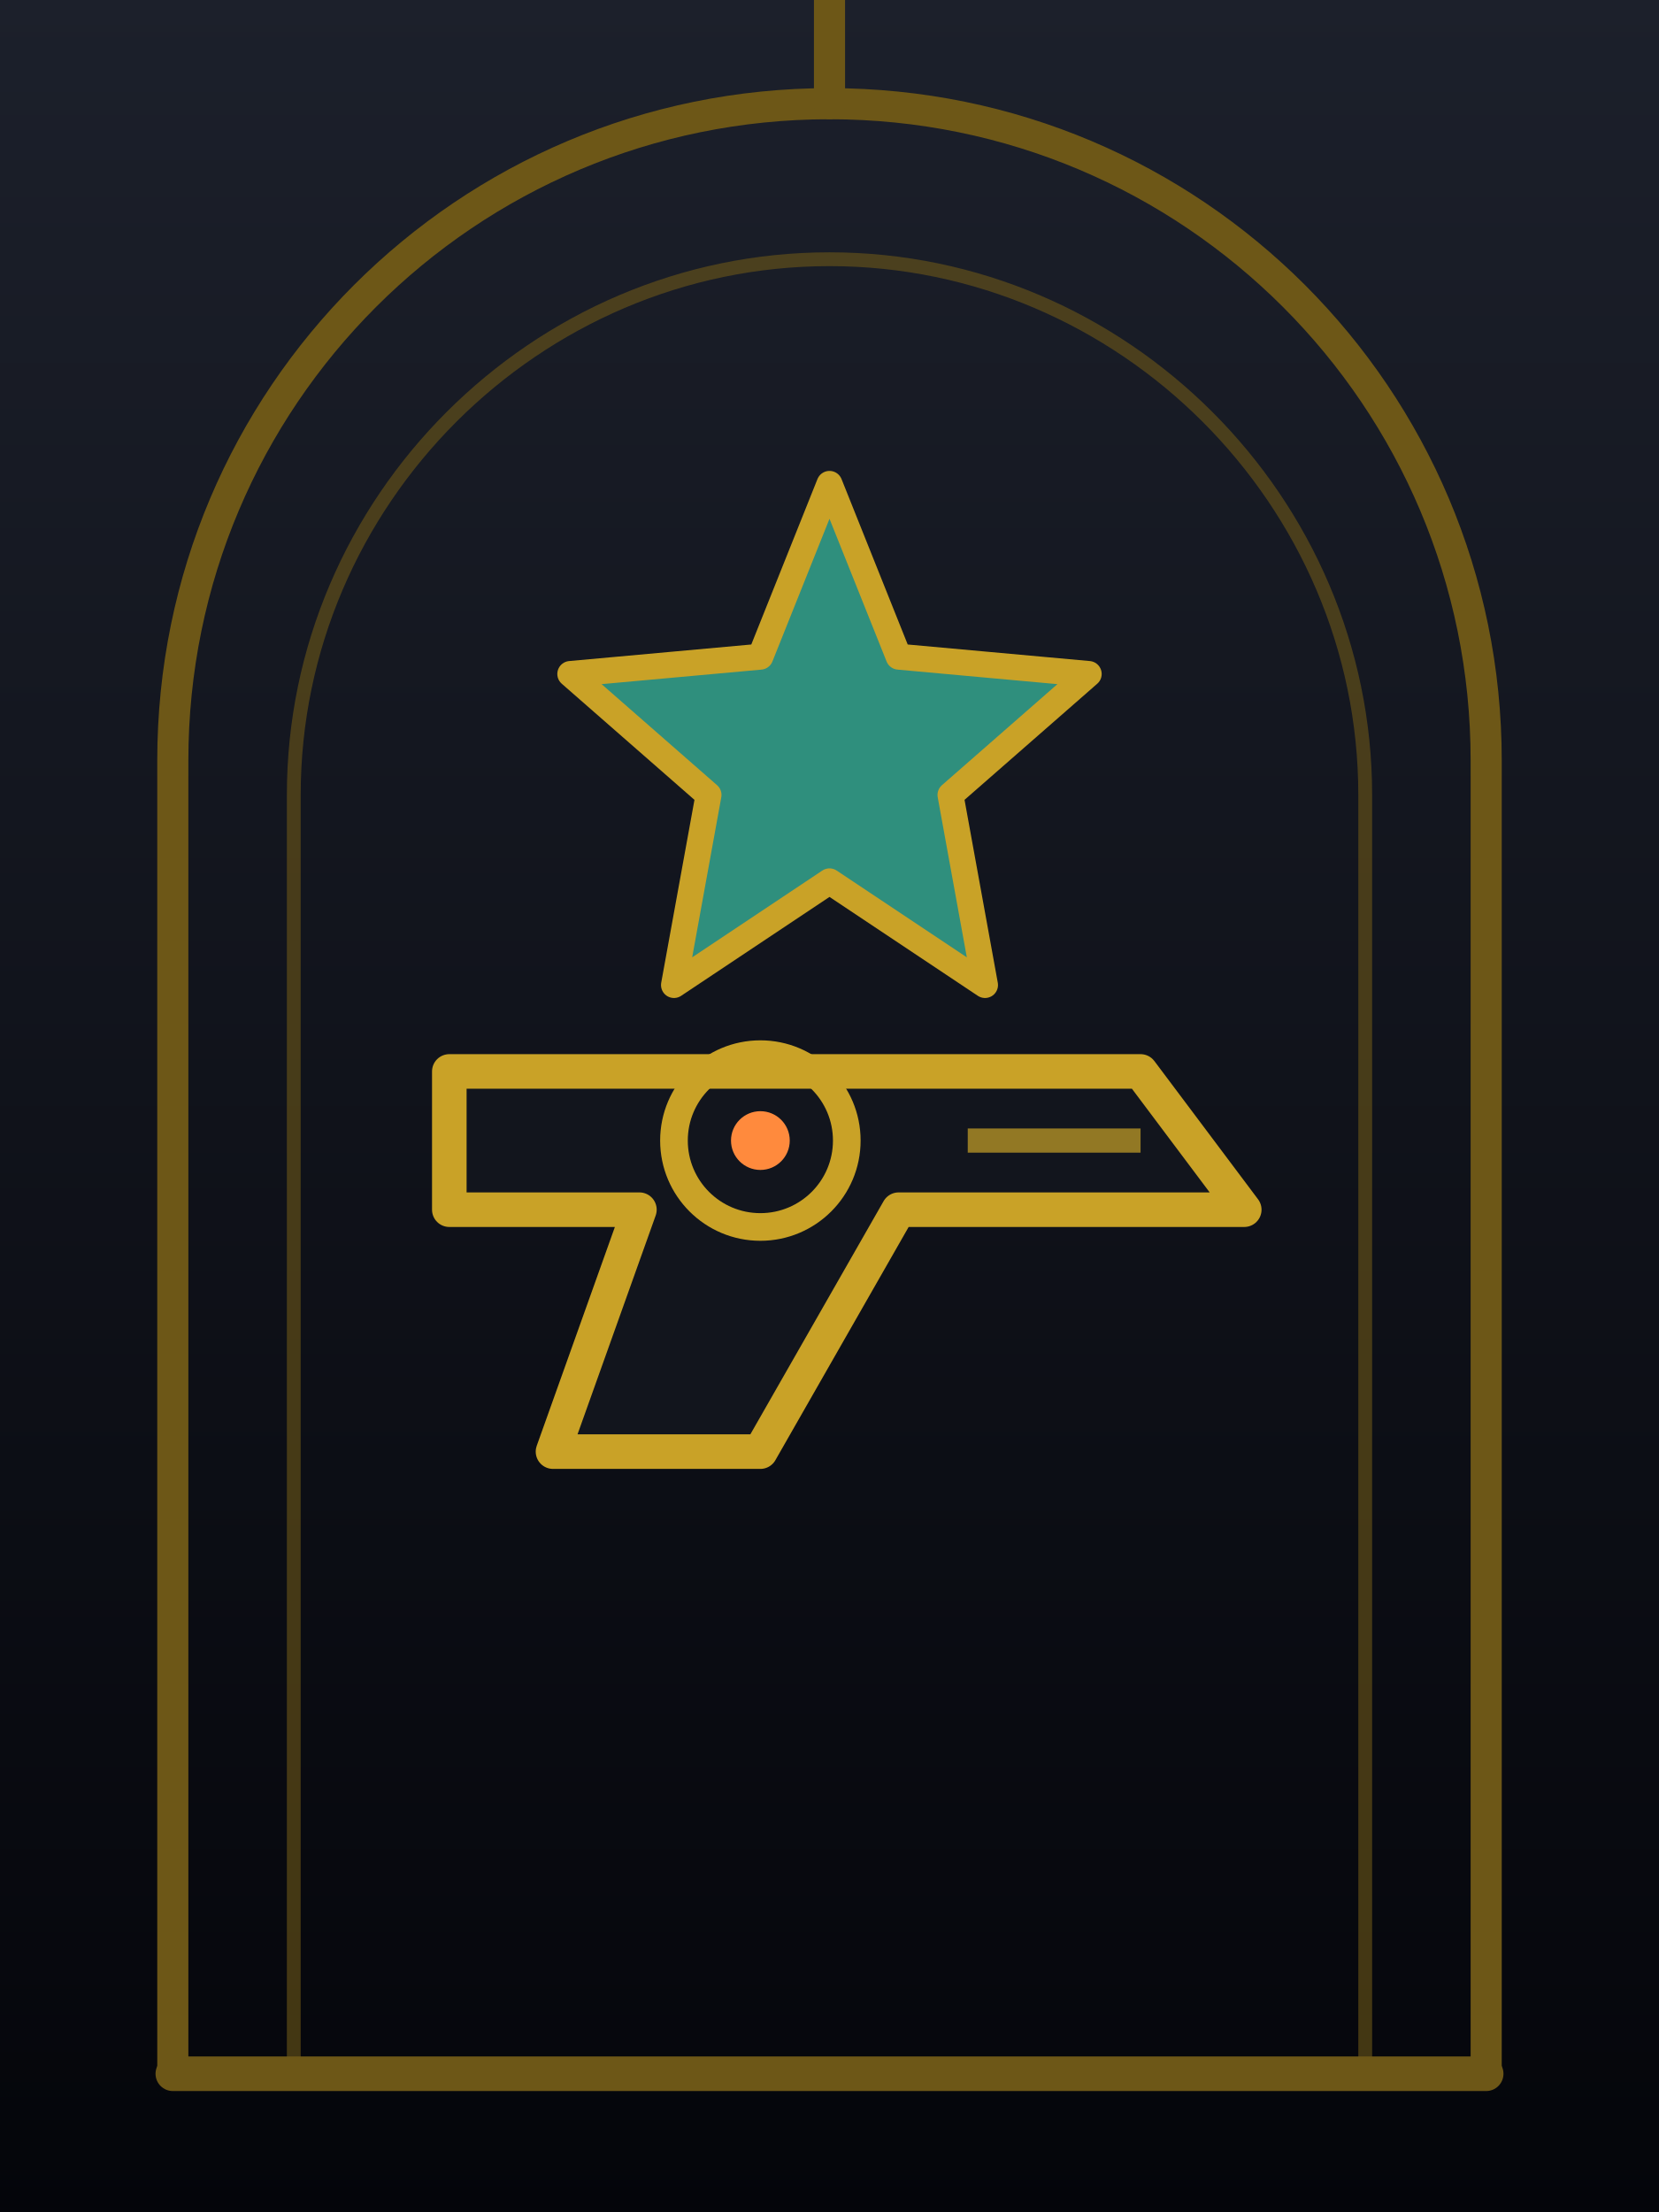
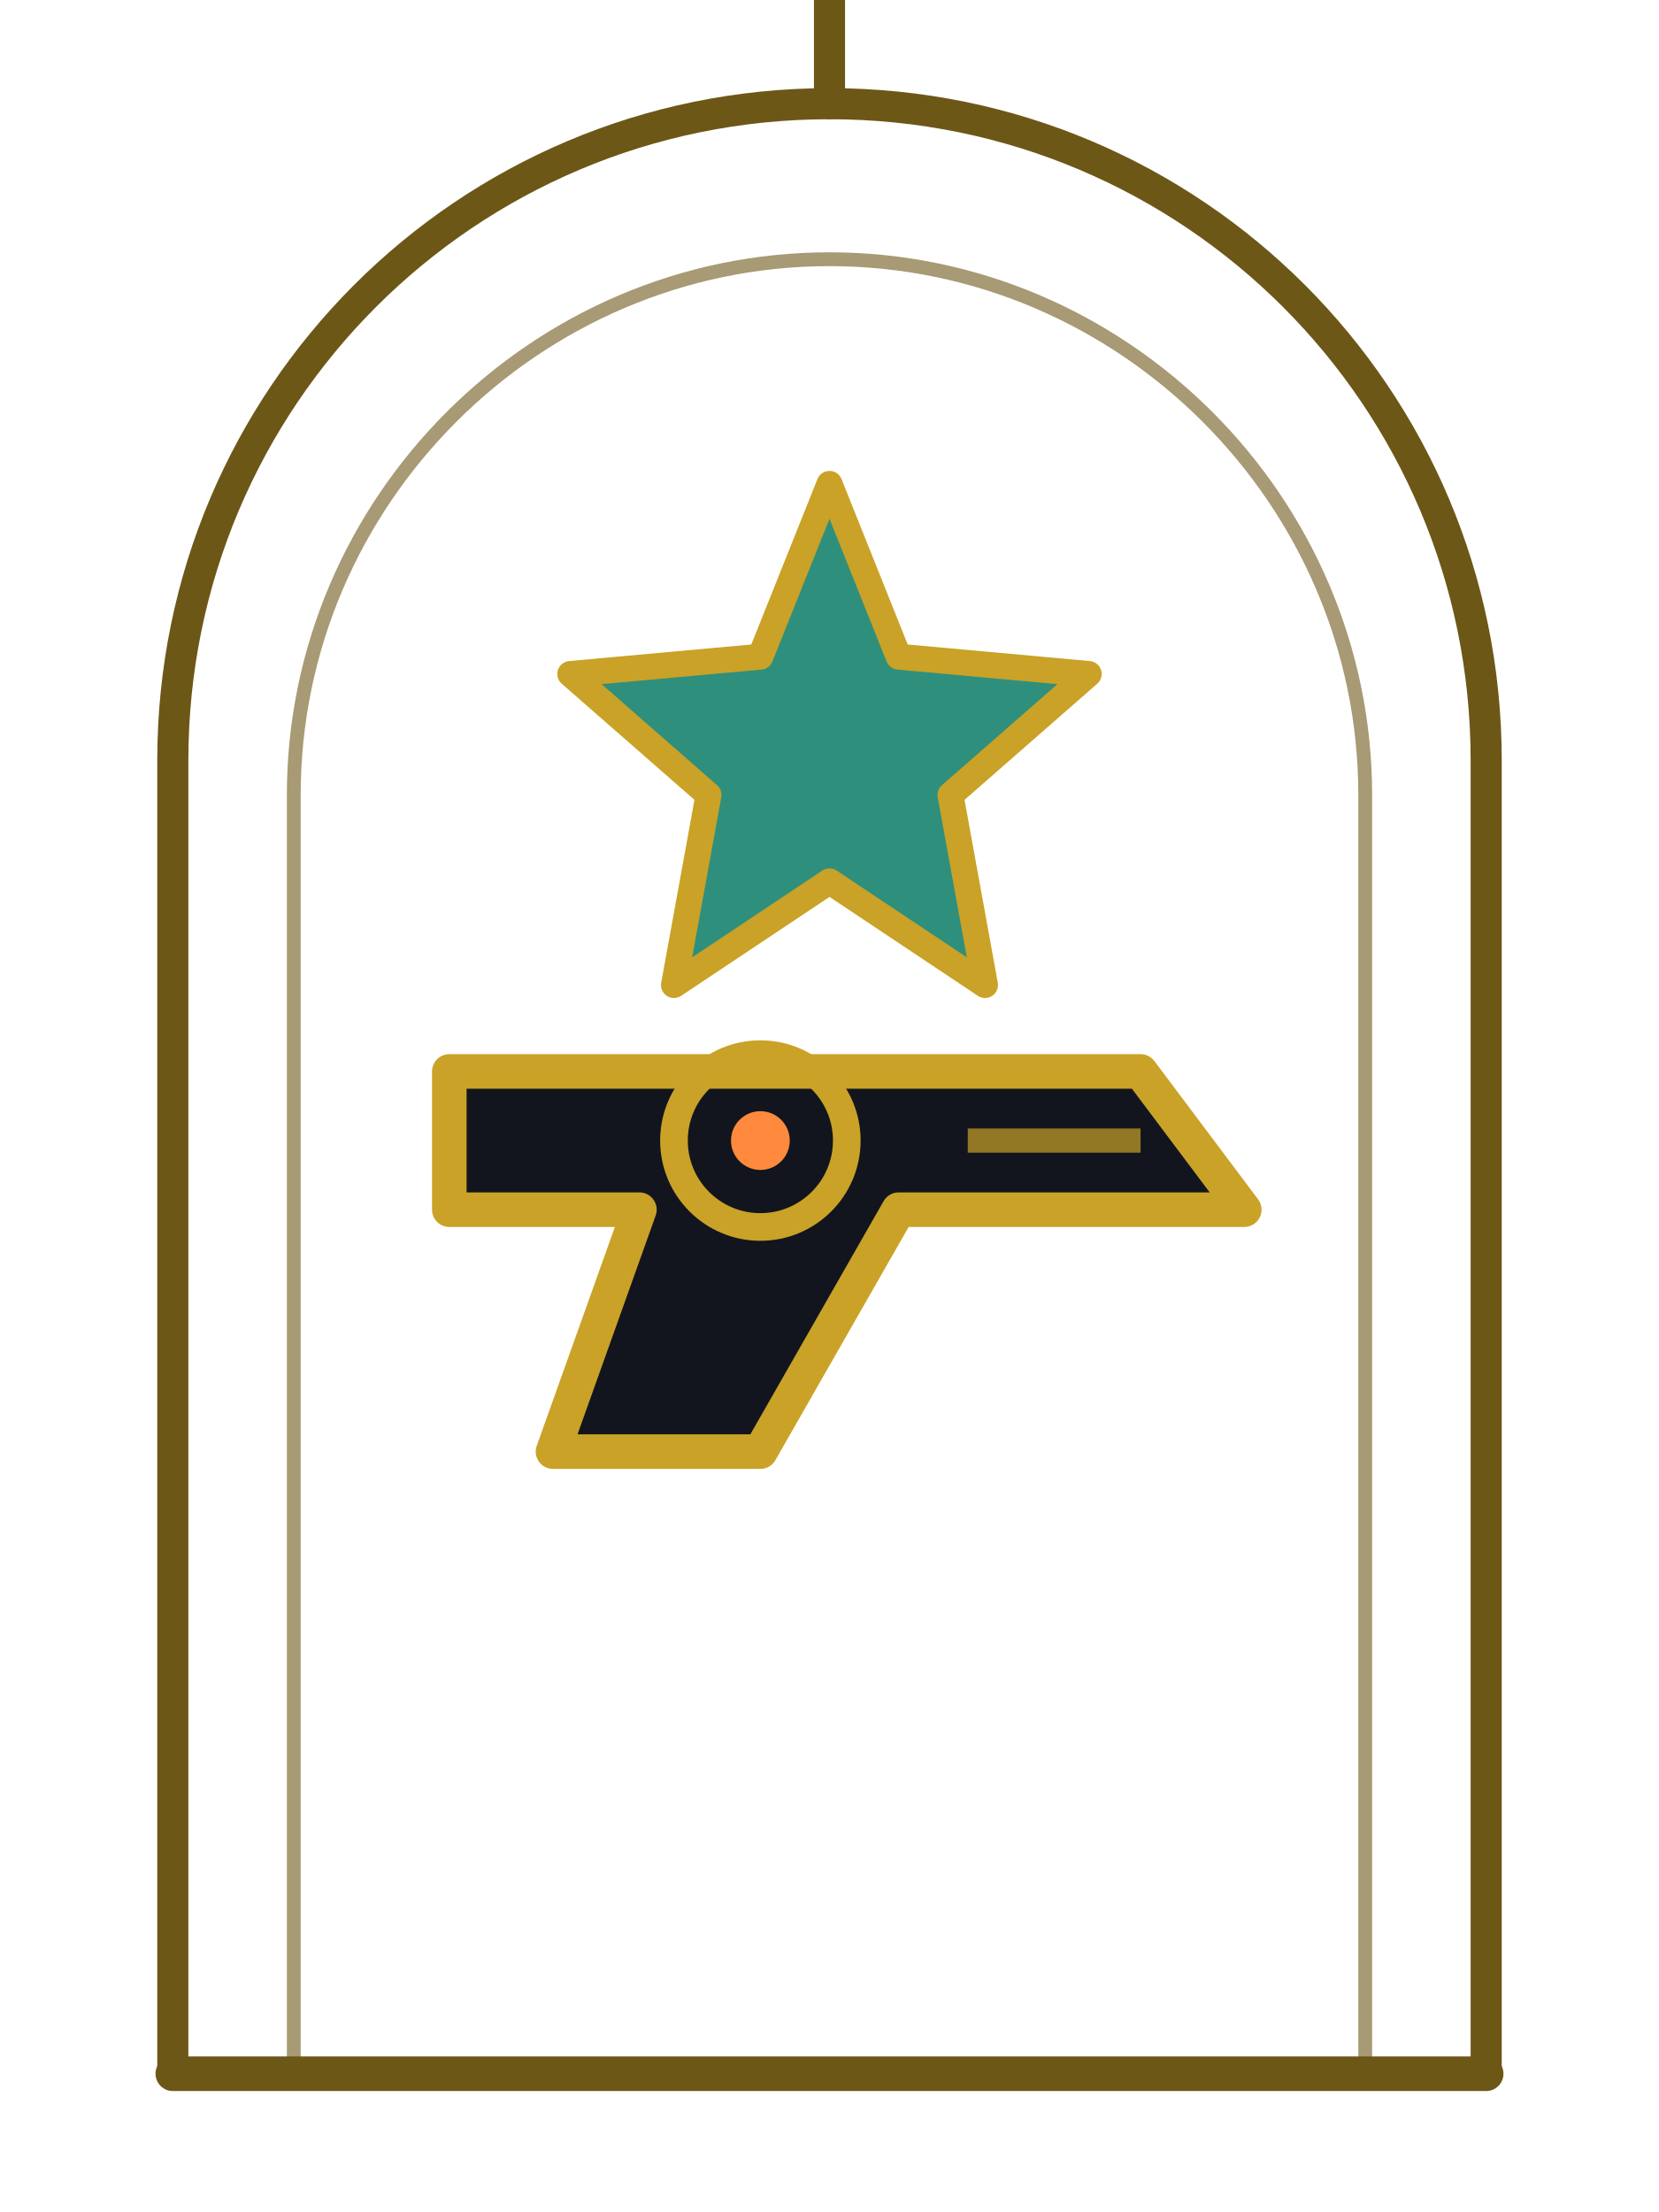
<svg xmlns="http://www.w3.org/2000/svg" viewBox="0 0 96 128" fill="none" role="img">
  <defs>
    <linearGradient id="ground" x1="0" y1="0" x2="0" y2="1">
      <stop offset="0" stop-color="#1c202b" />
      <stop offset="1" stop-color="#04050a" />
    </linearGradient>
  </defs>
-   <rect width="96" height="128" fill="url(#ground)" />
  <path d="M10 120V44c0-21 17-38 38-38s38 17 38 38v76" stroke="#6d5717" stroke-width="1.8" />
  <path d="M17 120V46c0-17 14-31 31-31s31 14 31 31v74" stroke="#6d5717" stroke-width="0.8" opacity="0.6" />
  <path d="M48 6V0" stroke="#6d5717" stroke-width="1.8" stroke-linecap="round" />
  <path d="M10 120h76" stroke="#6d5717" stroke-width="2" stroke-linecap="round" />
  <path d="M48 28l4 10 11 1-8 7 2 11-9-6-9 6 2-11-8-7 11-1 4-10Z" fill="#2f8f7d" stroke="#c9a227" stroke-width="1.5" stroke-linejoin="round" />
  <path d="M26 62h40l6 8H52l-8 14H32l5-14H26v-8Z" fill="#12151d" stroke="#c9a227" stroke-width="2" stroke-linejoin="round" />
  <circle cx="44" cy="66" r="5" stroke="#c9a227" stroke-width="1.6" />
  <circle cx="44" cy="66" r="1.7" fill="#ff8a3d" />
  <path d="M56 66h10" stroke="#c9a227" stroke-width="1.4" opacity="0.7" />
</svg>
